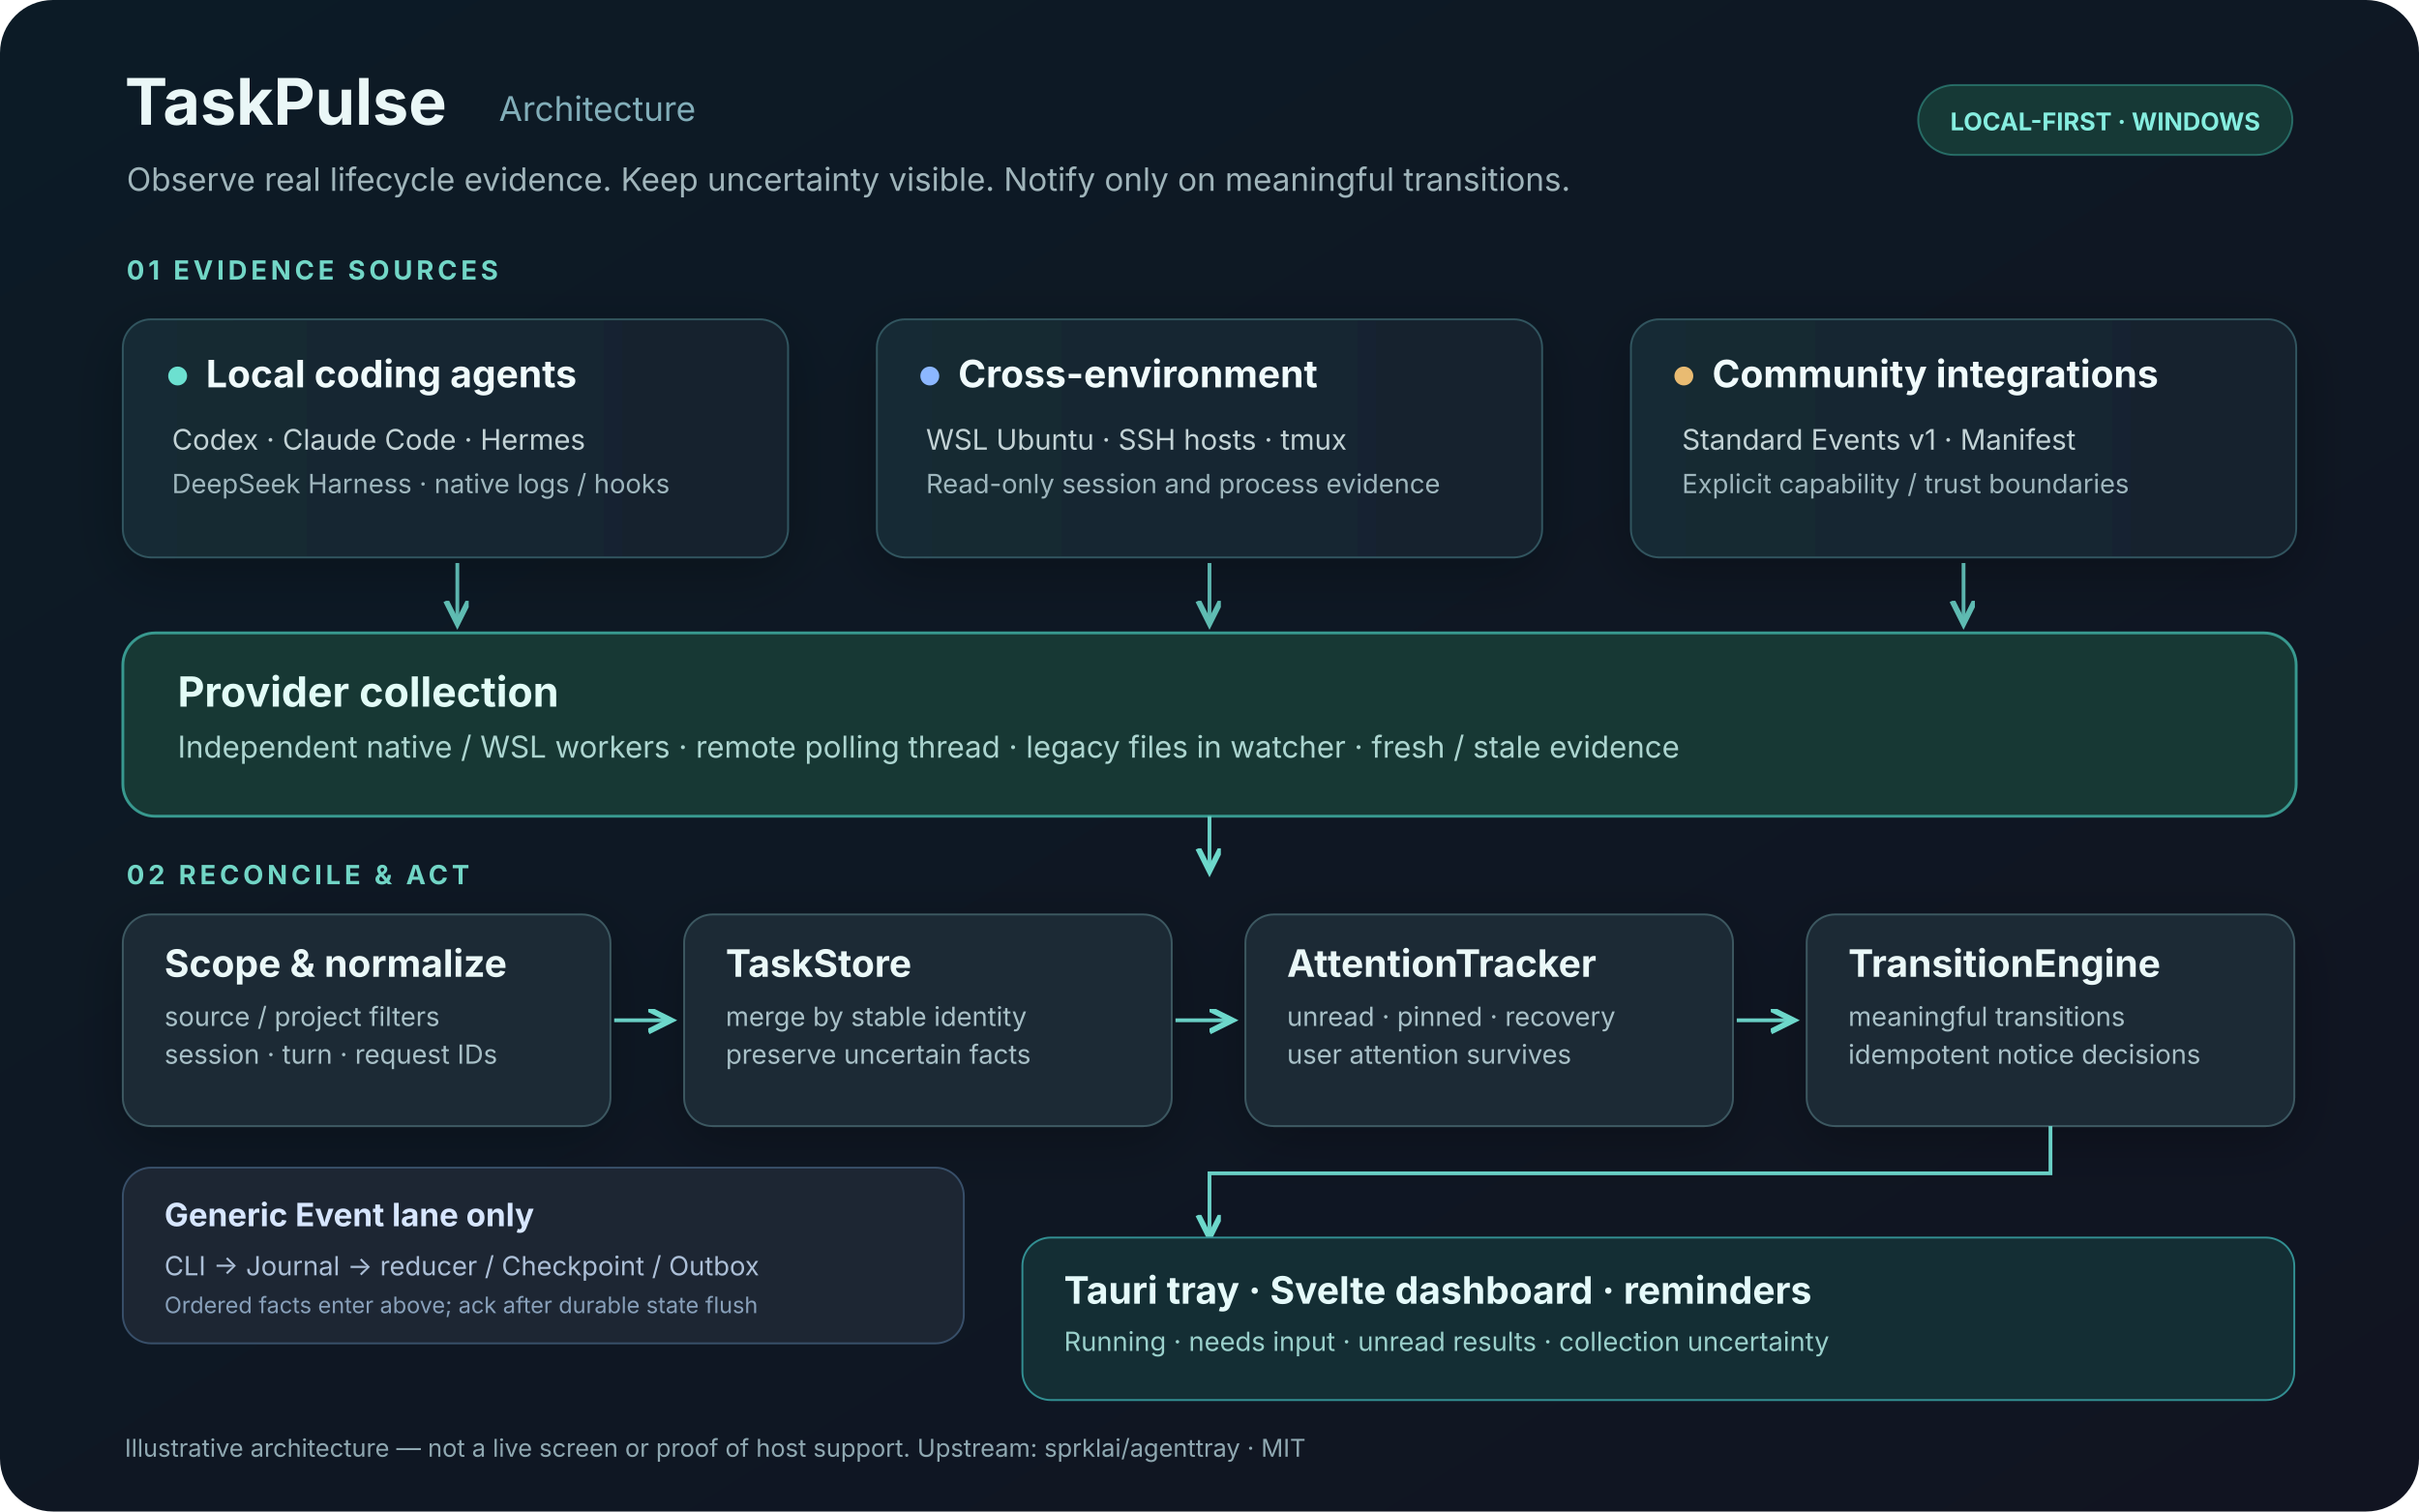
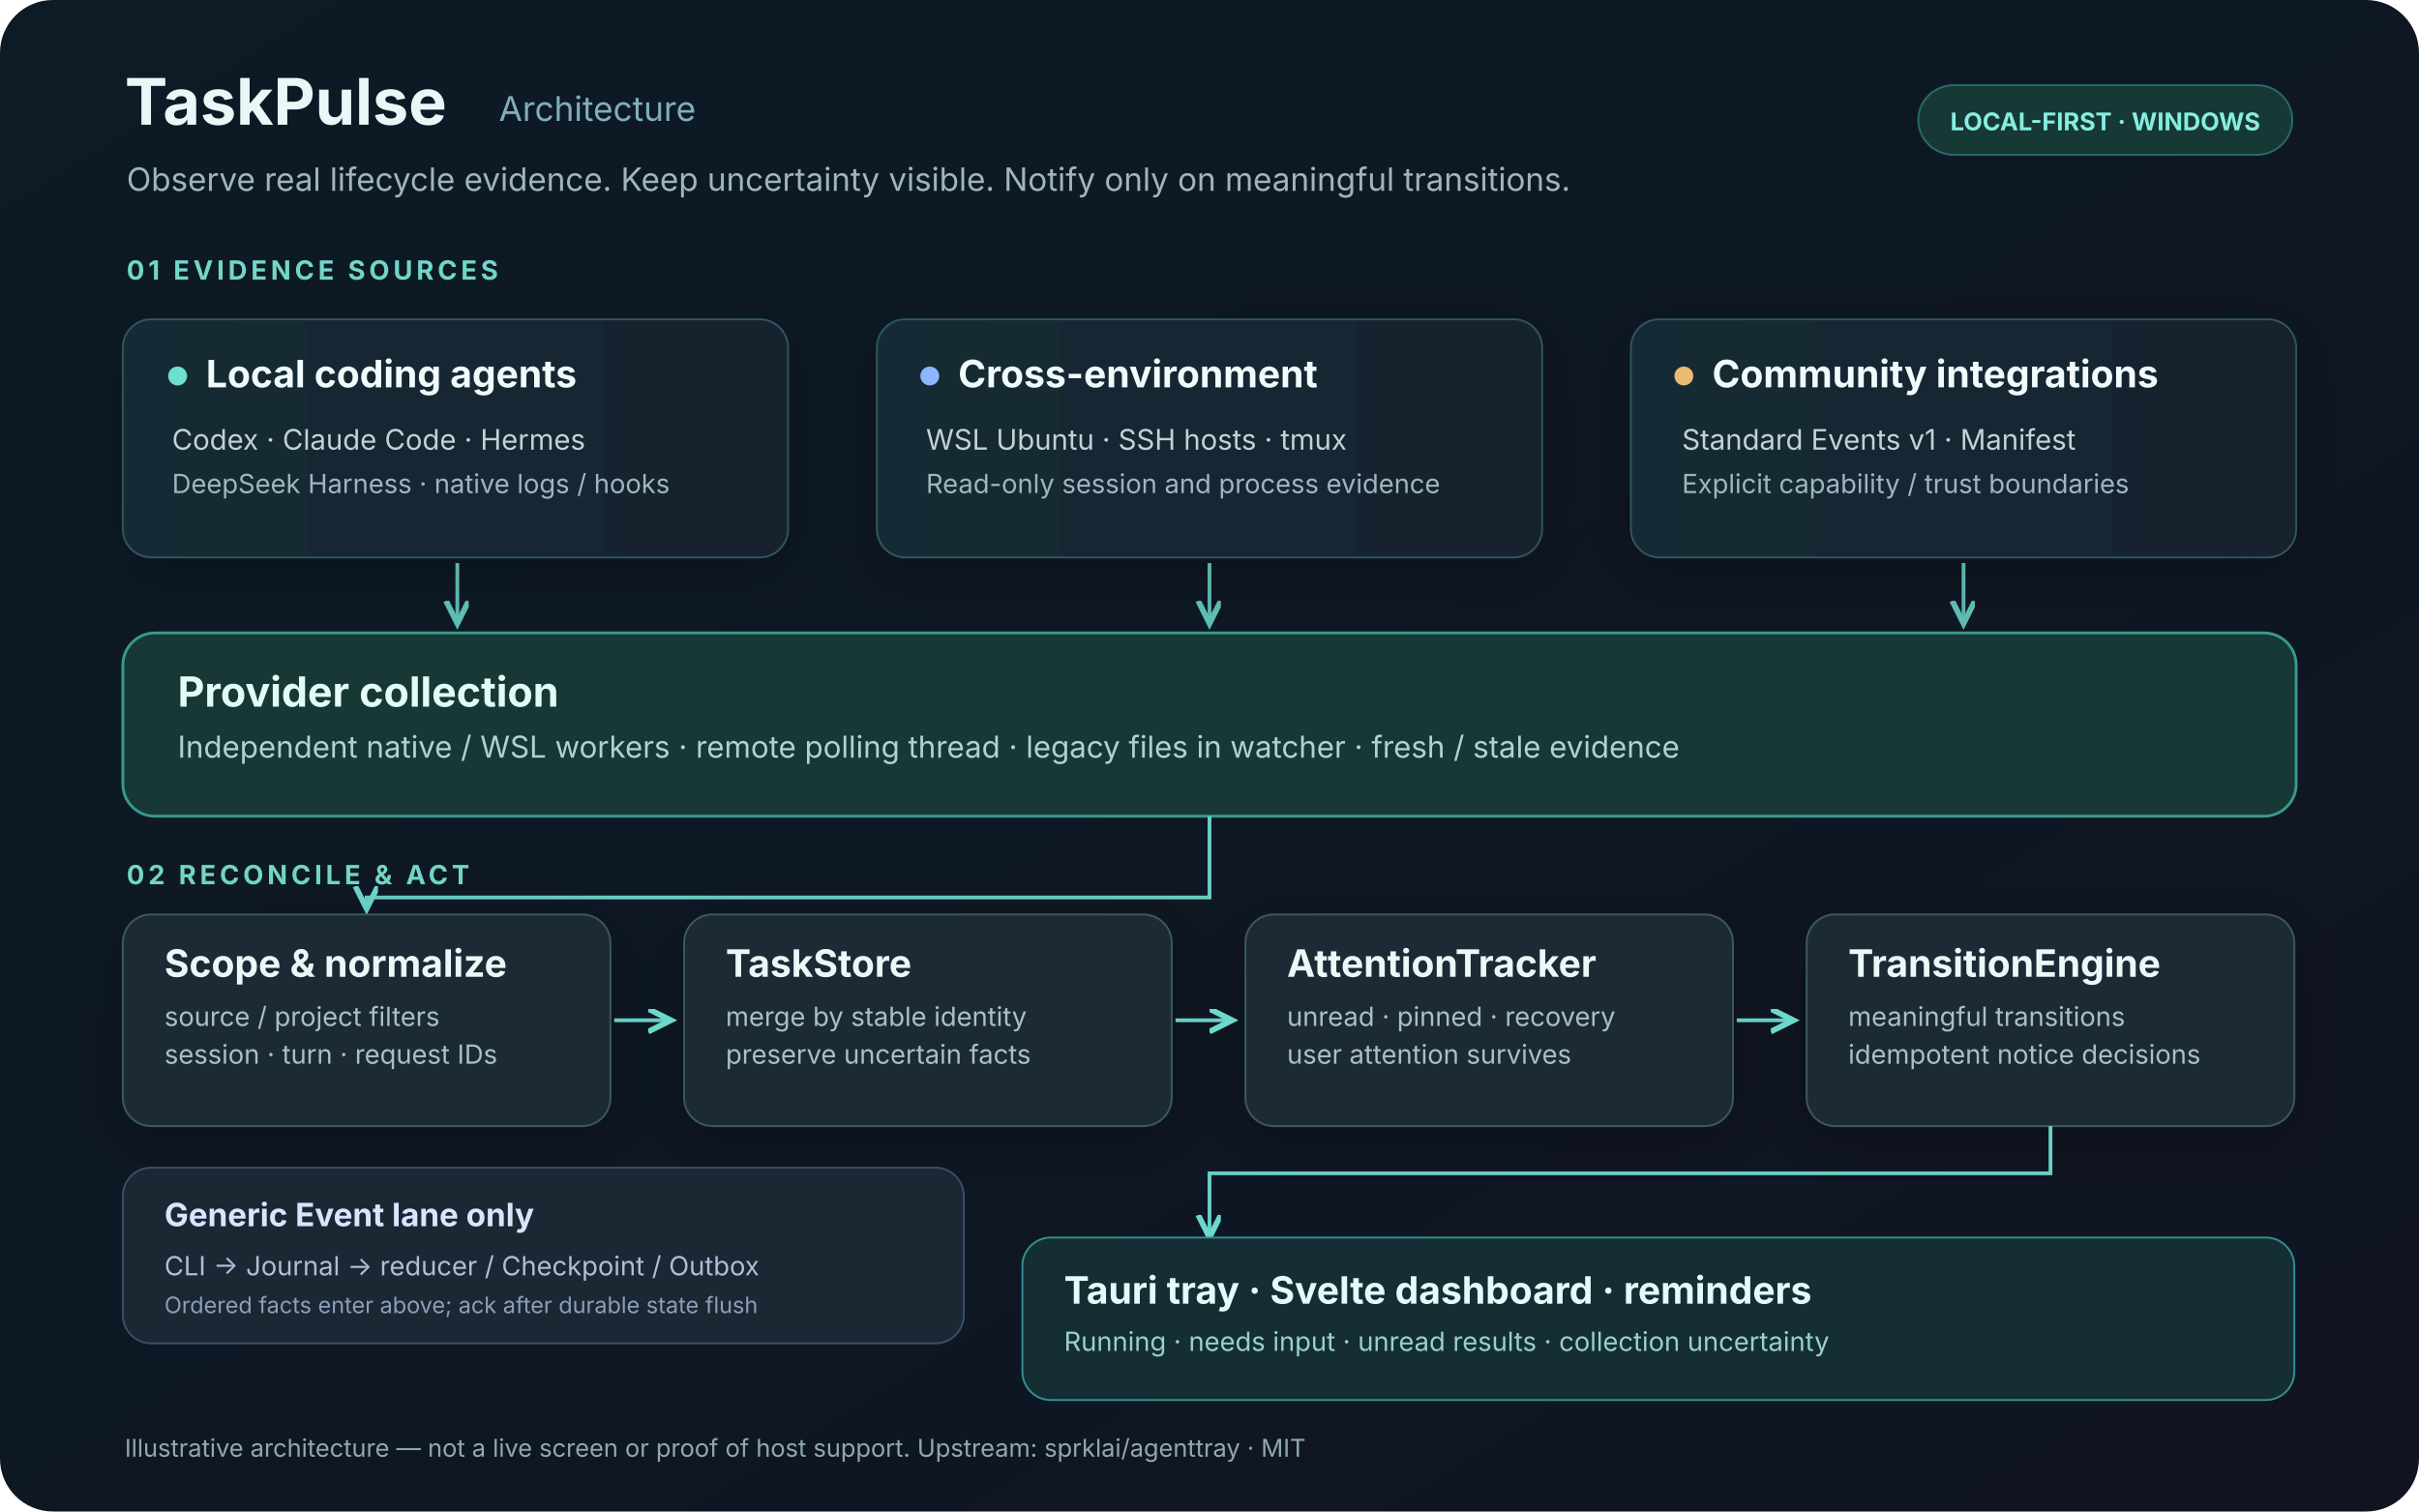
<svg xmlns="http://www.w3.org/2000/svg" viewBox="0 0 1280 800" width="1280" height="800" role="img" aria-labelledby="title desc">
  <defs>
    <linearGradient id="bg" x1="0" y1="0" x2="1" y2="1">
      <stop stop-color="#0c1b26" />
      <stop offset="1" stop-color="#111421" />
    </linearGradient>
    <linearGradient id="card" x1="0" y1="0" x2="1" y2="0">
      <stop stop-color="#172b34" />
      <stop offset="1" stop-color="#18222e" />
    </linearGradient>
    <marker id="arrow" markerWidth="8" markerHeight="8" refX="6" refY="3" orient="auto">
      <path d="M0 0L6 3L0 6" fill="none" stroke="#6dd8cb" stroke-width="1.5" />
    </marker>
    <filter id="shadow" x="-20%" y="-40%" width="140%" height="180%">
      <feDropShadow dx="0" dy="8" stdDeviation="15" flood-color="#020a10" flood-opacity=".26" />
    </filter>
  </defs>
  <rect width="1280" height="800" rx="28" fill="url(#bg)" />
  <g font-family="Segoe UI, Inter, Arial, sans-serif">
    <text x="66" y="66" font-size="34" font-weight="750" fill="#eaf7f7">TaskPulse</text>
    <text x="264" y="64" font-size="18" fill="#82aeb9">Architecture</text>
    <text x="67" y="101" font-size="17" fill="#a0b5bb">Observe real lifecycle evidence. Keep uncertainty visible. Notify only on meaningful transitions.</text>
    <rect x="1015" y="45" width="198" height="37" rx="19" fill="#163936" stroke="#3cae9f" stroke-opacity=".5" />
    <text x="1114" y="69" text-anchor="middle" fill="#86eee0" font-size="13" font-weight="700">LOCAL-FIRST · WINDOWS</text>
    <text x="67" y="148" font-size="14" fill="#72d7c7" letter-spacing="2" font-weight="700">01  EVIDENCE SOURCES</text>
    <g filter="url(#shadow)">
      <rect x="65" y="169" width="352" height="126" rx="15" fill="url(#card)" stroke="#30545e" />
      <rect x="464" y="169" width="352" height="126" rx="15" fill="url(#card)" stroke="#30545e" />
      <rect x="863" y="169" width="352" height="126" rx="15" fill="url(#card)" stroke="#30545e" />
    </g>
    <circle cx="94" cy="199" r="5" fill="#6ce0d0" />
    <text x="109" y="205" font-size="20" font-weight="700" fill="#f0fbfc">Local coding agents</text>
    <text x="91" y="238" font-size="15" fill="#c2d2d5">Codex · Claude Code · Hermes</text>
    <text x="91" y="261" font-size="14" fill="#9eb6bd">DeepSeek Harness · native logs / hooks</text>
    <circle cx="492" cy="199" r="5" fill="#8cb7ff" />
    <text x="507" y="205" font-size="20" font-weight="700" fill="#f0fbfc">Cross-environment</text>
    <text x="490" y="238" font-size="15" fill="#c2d2d5">WSL Ubuntu · SSH hosts · tmux</text>
    <text x="490" y="261" font-size="14" fill="#9eb6bd">Read-only session and process evidence</text>
    <circle cx="891" cy="199" r="5" fill="#e9bb72" />
    <text x="906" y="205" font-size="20" font-weight="700" fill="#f0fbfc">Community integrations</text>
    <text x="890" y="238" font-size="15" fill="#c2d2d5">Standard Events v1 · Manifest</text>
    <text x="890" y="261" font-size="14" fill="#9eb6bd">Explicit capability / trust boundaries</text>
    <g stroke="#69cfc5" stroke-width="2" opacity=".85" marker-end="url(#arrow)">
      <path d="M242 298 V330" />
      <path d="M640 298 V330" />
      <path d="M1039 298 V330" />
    </g>
    <rect x="65" y="335" width="1150" height="97" rx="17" fill="#173834" stroke="#38998f" stroke-width="1.5" />
    <text x="94" y="374" font-size="22" font-weight="750" fill="#e2fcf7">Provider collection</text>
    <text x="94" y="401" font-size="16" fill="#acd5d0">Independent native / WSL workers · remote polling thread · legacy files in watcher · fresh / stale evidence</text>
-     <path d="M640 432 V461" stroke="#69cfc5" stroke-width="2" marker-end="url(#arrow)" />
+     <path d="M640 432 V475 H194 V481" fill="none" stroke="#69cfc5" stroke-width="2" marker-end="url(#arrow)" />
    <text x="67" y="468" font-size="14" fill="#72d7c7" letter-spacing="2" font-weight="700">02  RECONCILE &amp; ACT</text>
    <g filter="url(#shadow)">
      <rect x="65" y="484" width="258" height="112" rx="15" fill="#1b2936" stroke="#3c5861" />
      <rect x="362" y="484" width="258" height="112" rx="15" fill="#1b2936" stroke="#3c5861" />
      <rect x="659" y="484" width="258" height="112" rx="15" fill="#1b2936" stroke="#3c5861" />
      <rect x="956" y="484" width="258" height="112" rx="15" fill="#1b2936" stroke="#3c5861" />
    </g>
    <text x="87" y="517" font-size="20" font-weight="750" fill="#eaf8f8">Scope &amp; normalize</text>
    <text x="87" y="543" font-size="14" fill="#a8c0c7">source / project filters</text>
    <text x="87" y="563" font-size="14" fill="#a8c0c7">session · turn · request IDs</text>
    <text x="384" y="517" font-size="20" font-weight="750" fill="#eaf8f8">TaskStore</text>
    <text x="384" y="543" font-size="14" fill="#a8c0c7">merge by stable identity</text>
    <text x="384" y="563" font-size="14" fill="#a8c0c7">preserve uncertain facts</text>
    <text x="681" y="517" font-size="20" font-weight="750" fill="#eaf8f8">AttentionTracker</text>
    <text x="681" y="543" font-size="14" fill="#a8c0c7">unread · pinned · recovery</text>
    <text x="681" y="563" font-size="14" fill="#a8c0c7">user attention survives</text>
    <text x="978" y="517" font-size="20" font-weight="750" fill="#eaf8f8">TransitionEngine</text>
    <text x="978" y="543" font-size="14" fill="#a8c0c7">meaningful transitions</text>
    <text x="978" y="563" font-size="14" fill="#a8c0c7">idempotent notice decisions</text>
    <g stroke="#69cfc5" stroke-width="2" marker-end="url(#arrow)">
      <path d="M325 540 H355" />
      <path d="M622 540 H652" />
      <path d="M919 540 H949" />
    </g>
    <path d="M1085 596 V621 H640 V655" stroke="#69cfc5" stroke-width="2" fill="none" marker-end="url(#arrow)" />
    <rect x="65" y="618" width="445" height="93" rx="15" fill="#1d2633" stroke="#384f69" />
    <text x="87" y="649" font-size="17" font-weight="700" fill="#d7e6ff">Generic Event lane only</text>
    <text x="87" y="675" font-size="14" fill="#acbfd7">CLI → Journal → reducer / Checkpoint / Outbox</text>
    <text x="87" y="695" font-size="12" fill="#88a0ba">Ordered facts enter above; ack after durable state flush</text>
    <rect x="541" y="655" width="673" height="86" rx="15" fill="#142e34" stroke="#328f92" />
    <text x="563" y="690" font-size="20" fill="#e5fafa" font-weight="750">Tauri tray · Svelte dashboard · reminders</text>
    <text x="563" y="715" font-size="14" fill="#9ad0cb">Running · needs input · unread results · collection uncertainty</text>
    <text x="66" y="771" font-size="13" fill="#8fa8b1">Illustrative architecture — not a live screen or proof of host support. Upstream: sprklai/agenttray · MIT</text>
  </g>
</svg>
